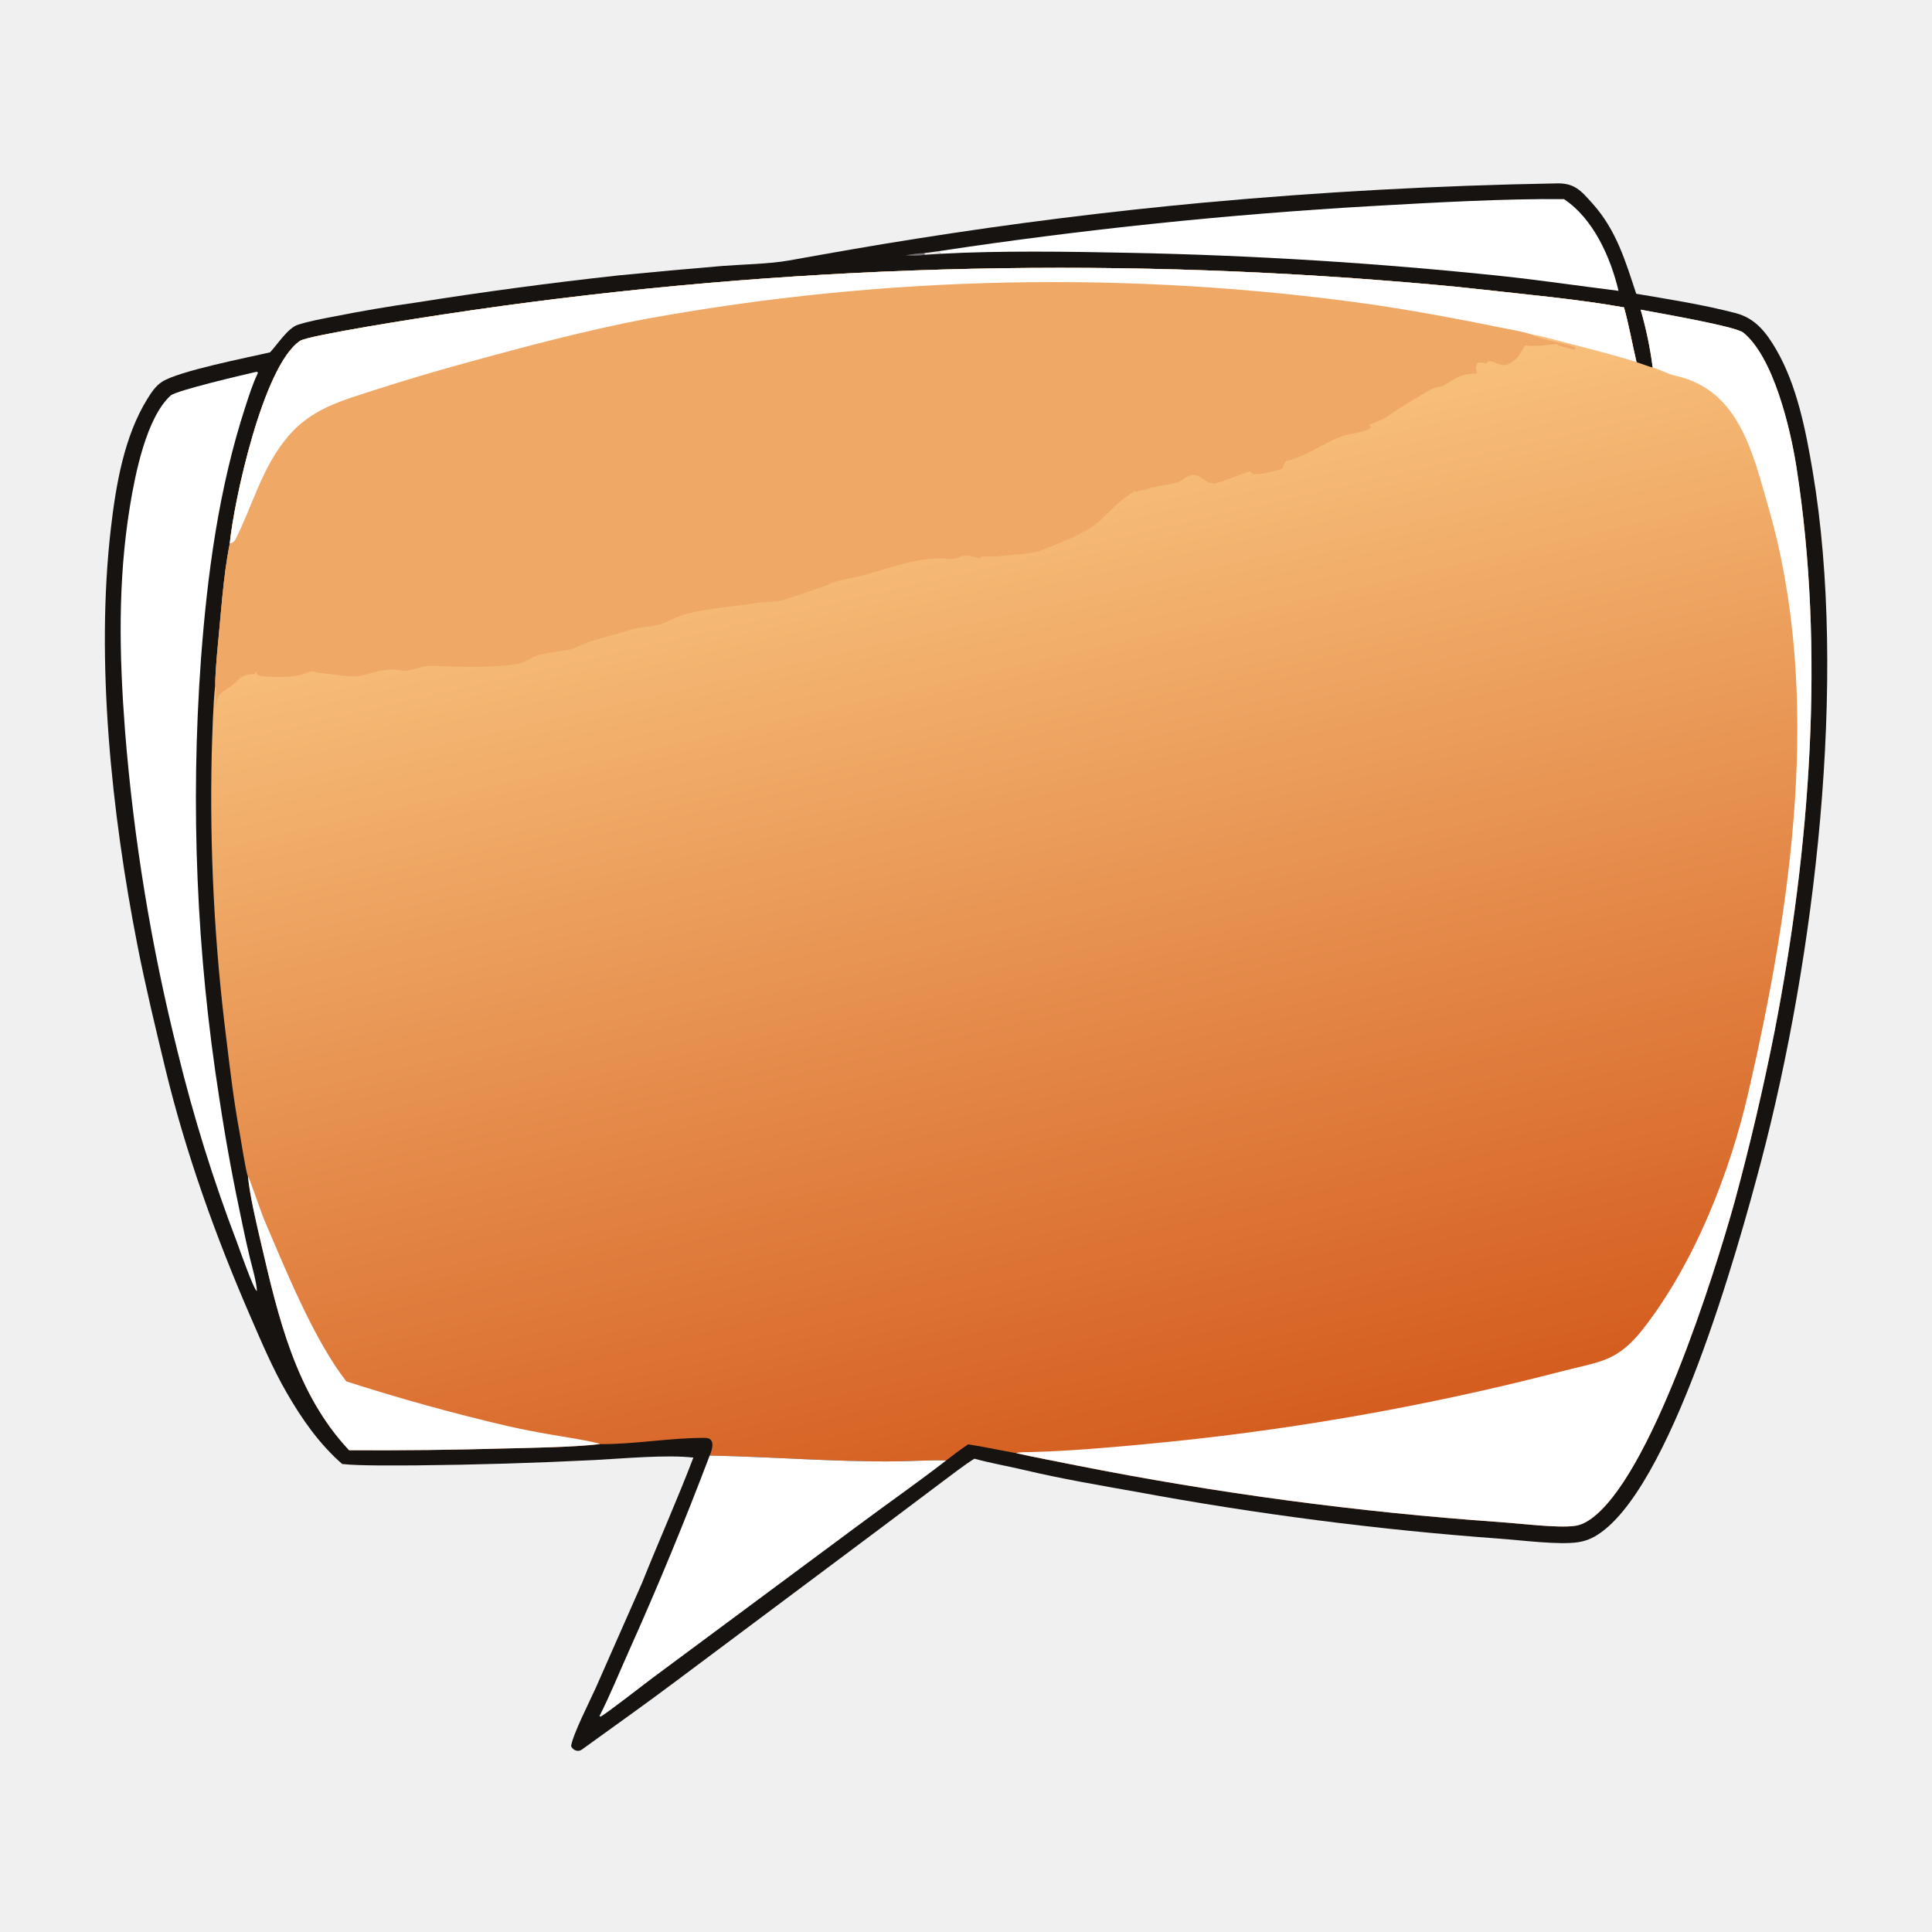
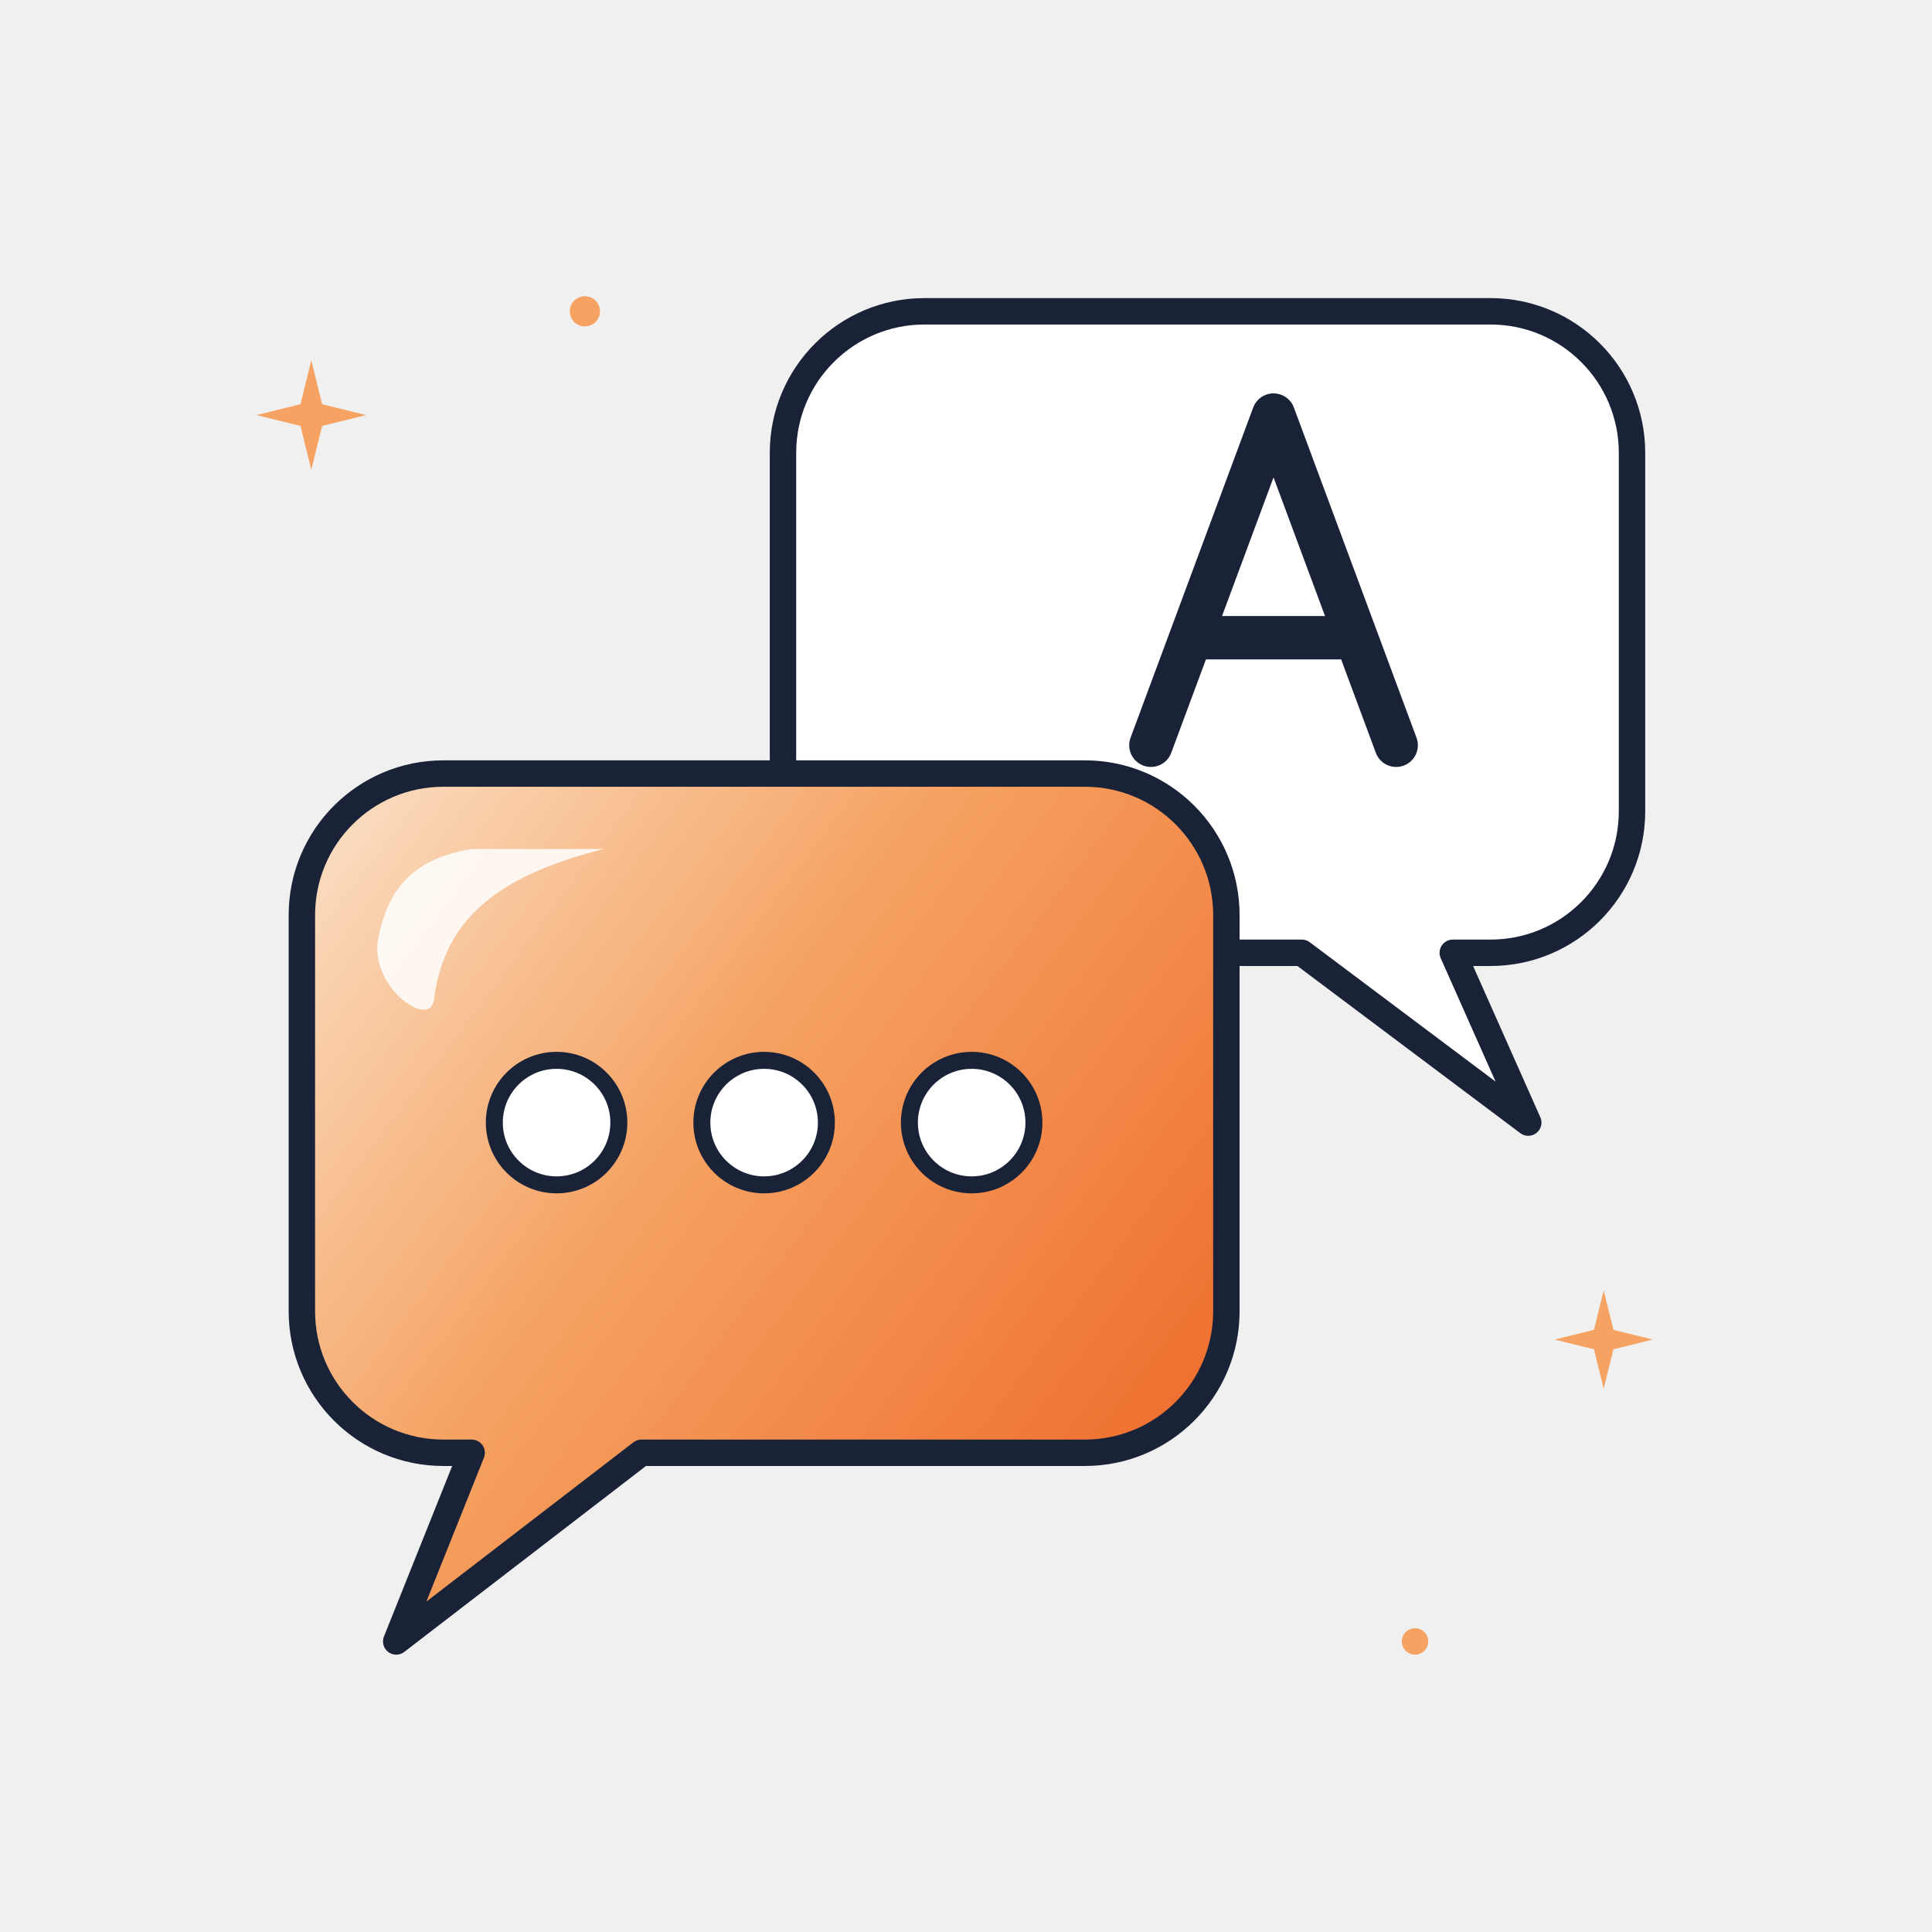
- <svg xmlns="http://www.w3.org/2000/svg" height="1024" preserveAspectRatio="none" style="display: block;" version="1.1" viewBox="0 0 2048 2048" width="1024">
+ <svg xmlns="http://www.w3.org/2000/svg" width="1024" height="1024" viewBox="0 0 2048 2048">
  <defs>
-     <linearGradient gradientUnits="userSpaceOnUse" id="Gradient1" x1="1220.37" x2="981.507" y1="1552.57" y2="511.591">
-       <stop class="stop0" offset="0" stop-color="rgb(212,93,31)" stop-opacity="1" />
-       <stop class="stop1" offset="1" stop-color="rgb(248,192,124)" stop-opacity="1" />
+     <linearGradient gradientUnits="userSpaceOnUse" id="g" x1="320" y1="820" x2="1300" y2="1560">
+       <stop offset="0" stop-color="#FBE3CB" />
+       <stop offset="0.45" stop-color="#F5A262" />
+       <stop offset="1" stop-color="#EE6A2A" />
    </linearGradient>
  </defs>
-   <path d="M 1648.3 194.449 C 1668.77 193.528 1675.34 201.434 1688.41 216.081 C 1713.44 244.112 1723.01 276.73 1734.46 311.391 C 1769.63 317.347 1805.29 322.902 1839.83 331.896 C 1860.82 337.361 1872.25 352.369 1882.82 370.496 C 1904.95 408.459 1914.27 456.73 1921.5 499.515 C 1958.86 720.509 1923.86 1014.62 1866.81 1231.24 C 1842.97 1321.75 1770.49 1583.03 1690.59 1628.69 C 1685.16 1631.8 1679.45 1633.76 1673.28 1634.75 C 1652.94 1638.03 1611.7 1632.56 1589.77 1631.06 C 1460.79 1621.61 1332.43 1605.07 1205.27 1581.52 C 1165.05 1574.35 1125.61 1567.7 1085.83 1558.28 C 1068.21 1554.11 1050.55 1551.13 1032.96 1546.27 C 1023.17 1552.2 1008.78 1563.41 999.437 1570.34 L 932.35 1620.76 L 716.062 1782.46 C 683.393 1807 649.816 1830.68 616.729 1854.67 C 612.768 1857.55 607.176 1855.38 605.373 1850.91 C 607.239 1838.45 625.261 1803.22 631.378 1789.54 L 680.507 1678.19 C 698.276 1633.67 717.675 1590.46 735.018 1545.11 C 705.852 1541.82 661.246 1546.1 630.314 1547.69 C 567.529 1550.84 504.687 1552.73 441.826 1553.35 C 422.188 1553.42 380.164 1553.96 362.746 1551.9 C 338.269 1530.51 320.236 1504.55 304.052 1476.6 C 288.961 1450.54 277.281 1422.79 265.316 1395.24 C 228.605 1310.69 196.732 1221.9 175.118 1132.23 C 164.657 1088.83 154.148 1045.29 145.577 1001.47 C 118.359 862.328 101.192 700.901 117.524 560.099 C 122.844 514.235 131.558 462.654 156.157 422.93 C 160.36 416.142 164.926 409.163 171.733 404.745 C 189.55 393.181 262.431 379.102 286.264 373.479 C 293.891 365.482 305.077 347.719 315.666 344.301 C 327.973 340.328 342.955 337.661 355.762 335.193 C 383.929 329.596 412.246 324.784 440.681 320.761 C 512.086 309.426 583.753 299.817 655.622 291.943 C 692.331 288.317 729.067 284.977 765.828 281.924 C 786.989 280.26 815.432 279.842 835.914 276.178 C 881.491 268.025 926.667 259.996 972.436 252.861 C 1073.26 236.902 1174.57 224.199 1276.21 214.771 C 1399.95 203.427 1524.06 196.648 1648.3 194.449 z" fill="rgb(22,19,17)" transform="translate(0,0)" />
-   <path d="M 243.593 576.087 C 247.924 531.452 278.962 387.549 318.076 361.342 C 326.983 355.375 450.03 336.269 469.923 333.322 C 799.725 283.25 1134.18 271.172 1466.74 297.324 C 1500.75 300.02 1534.52 302.789 1568.44 306.635 C 1619.29 312.404 1671.1 316.892 1721.5 325.848 C 1726.73 344.449 1730.26 364.824 1734.78 383.849 C 1739.62 385.372 1747.69 388.592 1751.93 389.626 C 1749.25 368.88 1744.98 348.371 1739.16 328.279 C 1756.79 331.662 1839.55 345.774 1847.98 352.621 C 1879.82 378.51 1897.73 453.518 1904.17 494.389 C 1934.91 689.714 1918.6 900.777 1881 1093.93 C 1868.99 1154.41 1854.9 1214.46 1838.76 1273.97 C 1817.36 1350.67 1749.43 1567.71 1685.02 1611.09 C 1680.08 1614.42 1675.08 1616.73 1669.14 1617.53 C 1650.87 1619.96 1610.93 1614.92 1590.04 1613.49 C 1439.16 1602.88 1289.09 1582.78 1140.73 1553.33 C 1120.2 1549.11 1097.39 1545.01 1077.22 1540.41 C 1060.96 1537.51 1042.29 1533.48 1026.31 1531.08 C 1018.02 1536.55 1010.82 1542.13 1002.96 1548.15 C 986.159 1547.59 966.629 1548.96 949.422 1549.11 C 883.694 1549.7 817.832 1544.25 752.281 1542.95 C 754.906 1536.71 759.09 1524.28 747.247 1524.22 C 711.252 1524.01 672.798 1531.06 637.151 1530.82 L 636.133 1530.81 C 606.636 1534.15 565.937 1534.69 535.883 1535.43 C 480.622 1537.01 425.338 1537.63 370.056 1537.3 C 313.69 1477.35 294.924 1396.21 276.792 1318.15 C 271.592 1295.76 265.241 1269.53 262.795 1246.84 C 260.728 1243.16 255.333 1207.68 254.154 1201.44 C 247.861 1168.12 243.841 1133.52 239.751 1099.8 C 227.269 1000.29 222.141 900.004 224.408 799.746 C 225.098 777.319 225.799 747.52 228.183 725.432 C 227.824 720.211 229.829 695.135 230.408 689.43 C 234.008 653.938 236.511 610.407 243.593 576.087 z" fill="url(#Gradient1)" transform="translate(0,0)" />
-   <path d="M 243.593 576.087 C 247.924 531.452 278.962 387.549 318.076 361.342 C 326.983 355.375 450.03 336.269 469.923 333.322 C 799.725 283.25 1134.18 271.172 1466.74 297.324 C 1500.75 300.02 1534.52 302.789 1568.44 306.635 C 1619.29 312.404 1671.1 316.892 1721.5 325.848 C 1726.73 344.449 1730.26 364.824 1734.78 383.849 C 1706.61 374.955 1677.99 368.209 1649.48 360.518 C 1641.29 358.31 1632.45 355.97 1624.12 354.694 C 1628.94 359.437 1669.16 365.408 1670.34 368.946 L 1669.19 370.47 C 1665.24 370.603 1653.27 366.657 1649.53 364.738 C 1639.8 365.74 1625.89 367.785 1616.64 366.044 C 1611.64 374.413 1608.17 382.201 1598.09 386.274 C 1588.72 390.059 1580.02 378.096 1575.51 385.313 C 1575.28 385.672 1566.73 382.589 1566 385.29 C 1563.77 388.779 1564.3 391.906 1565.8 395.519 C 1563.61 396.134 1562.87 396.119 1560.63 396.233 C 1548.05 396.878 1541.26 401.987 1531.26 408.341 C 1529.1 409.71 1520.22 410.969 1518.32 412.043 C 1501.98 421.275 1484.45 431.543 1469.15 442.444 C 1464.65 445.652 1452.33 449.142 1451.26 450.857 L 1453.79 452.473 C 1449.74 458.123 1431.33 459.372 1423.66 462.062 C 1403.03 469.294 1384.69 483.911 1363.48 488.71 C 1362.53 488.924 1359.6 495.872 1359.33 496.889 C 1349.75 499.699 1337.98 503.063 1327.97 502.725 L 1325.27 499.7 C 1322.11 499.717 1290.43 513.112 1286.48 512.702 C 1272.54 511.257 1270.55 495.055 1252.28 509.474 C 1247.36 513.356 1217.13 515.991 1212.72 519.858 C 1209.99 519.094 1207.39 520.482 1204.74 521.398 L 1203.19 520.235 C 1184.13 532.701 1182.8 536.096 1166.73 551.323 C 1151.85 565.416 1121.03 576.626 1101.52 584.198 C 1094.74 586.828 1065.09 588.873 1056.17 589.885 C 1053.49 590.19 1043.76 589.797 1040.59 589.806 C 1039.9 590.639 1039.21 591.472 1038.51 592.305 L 1037.21 591.826 C 1016.38 584.297 1020.28 594.072 1004.55 592.36 C 976.933 589.354 942.702 602.171 916.037 609.595 C 908.793 611.611 888.181 615.502 883.909 617.27 C 866.002 624.681 848.618 629.899 830.289 636.09 C 825.15 637.826 808.389 638.235 801.825 639.261 C 777.055 643.134 752.901 644.52 728.466 650.552 C 716.992 653.384 708.712 659.104 699.148 662.049 C 691.573 664.381 677.937 664.498 668.442 667.581 C 653.859 672.318 638.622 675.737 623.902 680.6 C 619.246 682.139 606.654 688.12 604.61 688.548 C 594.116 690.459 583.626 691.345 573.177 693.614 C 566.242 695.121 554.848 703.103 549 703.912 C 518.642 708.11 488.242 706.998 457.771 705.845 C 449.33 705.525 439.649 709.428 431.585 711.048 C 426.807 711.754 418.45 708.534 408.988 710.213 C 399.418 710.99 385.807 716.565 376.676 716.886 C 365.929 717.263 352.375 714.619 341.399 713.616 C 331.46 712.708 333.512 709.72 324.08 713.616 C 311.773 718.7 288.873 718.296 275.465 716.31 C 274.169 716.06 273.166 715.357 272.318 714.675 L 271.575 711.602 L 269.589 714.609 L 268.333 714.625 C 253.877 714.93 253.405 721.953 243.093 728.651 C 230.762 736.66 231.035 735.836 228.459 750.187 C 228.341 741.602 229.802 733.341 228.183 725.432 C 227.824 720.211 229.829 695.135 230.408 689.43 C 234.008 653.938 236.511 610.407 243.593 576.087 z" fill="rgb(240,168,103)" transform="translate(0,0)" />
-   <path d="M 243.593 576.087 C 247.924 531.452 278.962 387.549 318.076 361.342 C 326.983 355.375 450.03 336.269 469.923 333.322 C 799.725 283.25 1134.18 271.172 1466.74 297.324 C 1500.75 300.02 1534.52 302.789 1568.44 306.635 C 1619.29 312.404 1671.1 316.892 1721.5 325.848 C 1726.73 344.449 1730.26 364.824 1734.78 383.849 C 1706.61 374.955 1677.99 368.209 1649.48 360.518 C 1641.29 358.31 1632.45 355.97 1624.12 354.694 C 1613.97 351.419 1600.94 349.283 1590.4 347.137 C 1545.24 337.944 1500.33 329.595 1454.73 322.831 C 1198.67 286.563 938.445 291.744 684.031 338.177 C 622.474 349.982 557.645 367.055 497.06 383.769 C 463.717 392.825 430.589 402.657 397.703 413.255 C 362.103 424.84 330.693 432.934 305.623 462.301 C 277.544 495.194 268.536 534.451 249.451 572.015 C 248.264 574.302 246.077 575.54 243.593 576.087 z" fill="rgb(255,255,255)" transform="translate(0,0)" />
-   <path d="M 1739.16 328.279 C 1756.79 331.662 1839.55 345.774 1847.98 352.621 C 1879.82 378.51 1897.73 453.518 1904.17 494.389 C 1934.91 689.714 1918.6 900.777 1881 1093.93 C 1868.99 1154.41 1854.9 1214.46 1838.76 1273.97 C 1817.36 1350.67 1749.43 1567.71 1685.02 1611.09 C 1680.08 1614.42 1675.08 1616.73 1669.14 1617.53 C 1650.87 1619.96 1610.93 1614.92 1590.04 1613.49 C 1439.16 1602.88 1289.09 1582.78 1140.73 1553.33 C 1120.2 1549.11 1097.39 1545.01 1077.22 1540.41 C 1079.8 1539.1 1089.1 1539.35 1092.55 1539.26 C 1132.3 1538.17 1171.97 1534.83 1211.57 1531.06 C 1360.91 1517.36 1508.9 1491.6 1654.09 1454.04 C 1695.41 1443.08 1713.52 1444.49 1741.55 1408.97 C 1796.15 1339.1 1833.6 1243.89 1853.5 1157.39 C 1899.04 959.507 1932.1 737.01 1874.75 538.287 C 1857.73 479.317 1843.43 412.544 1774.81 398.01 C 1768.58 396.69 1759.38 391.502 1751.93 389.626 C 1749.25 368.88 1744.98 348.371 1739.16 328.279 z" fill="rgb(255,255,255)" transform="translate(0,0)" />
-   <path d="M 262.795 1246.84 C 265.31 1250.81 276.303 1284.27 280.556 1294.18 C 302.941 1346.33 332.491 1419.8 367.094 1464.32 C 423.108 1482.35 479.837 1498.09 537.139 1511.48 C 552.865 1515.01 568.683 1518.13 584.574 1520.83 C 593.263 1522.33 630.292 1528.12 636.133 1530.81 C 606.636 1534.15 565.937 1534.69 535.883 1535.43 C 480.622 1537.01 425.338 1537.63 370.056 1537.3 C 313.69 1477.35 294.924 1396.21 276.792 1318.15 C 271.592 1295.76 265.241 1269.53 262.795 1246.84 z" fill="rgb(255,255,255)" transform="translate(0,0)" />
-   <path d="M 271.682 394.158 L 272.869 394.26 L 273.376 395.375 C 267.791 406.886 263.911 419.506 259.945 431.665 C 231.869 517.752 219.586 609.773 212.952 699.808 C 201.788 854.803 208.332 1010.57 232.458 1164.08 C 239.761 1212.32 247.174 1251.81 257.38 1299.81 C 259.689 1310.91 262.16 1321.98 264.793 1333.02 C 267.017 1341.97 272.254 1360.14 272.32 1368.66 C 268.854 1367.05 253.341 1322.71 251.233 1316.99 C 225.981 1250.89 204.92 1183.26 188.176 1114.51 C 160.256 1002.99 141.647 889.356 132.541 774.764 C 126.4 694.777 124.762 616.58 137.653 537.182 C 143.282 502.516 155.069 442.972 180.787 419.348 C 186.739 413.881 258.525 397.18 271.682 394.158 z" fill="rgb(255,255,255)" transform="translate(0,0)" />
-   <path d="M 752.281 1542.95 C 817.832 1544.25 883.694 1549.7 949.422 1549.11 C 966.629 1548.96 986.159 1547.59 1002.96 1548.15 C 972.897 1571.5 938.668 1595.35 907.883 1618.34 L 692.123 1778.4 C 685.383 1783.3 641.299 1817.86 636.479 1819.69 L 635.476 1819.08 C 646.61 1797.27 656.247 1773.39 666.33 1750.9 C 697.05 1682.46 725.713 1613.11 752.281 1542.95 z" fill="rgb(255,255,255)" transform="translate(0,0)" />
-   <path d="M 994.802 266.298 C 1147.62 243.18 1301.43 227.182 1455.74 218.356 C 1518.96 214.763 1594.8 210.484 1657.84 211.055 C 1689.09 231.739 1707.37 273.085 1715.71 308.298 C 1673.89 303.122 1633.59 297.061 1591.53 292.596 C 1459.84 278.755 1327.62 270.538 1195.23 267.965 C 1133.65 266.708 1059.03 265.59 997.495 268.997 L 994.802 266.298 z" fill="rgb(255,255,255)" transform="translate(0,0)" />
-   <path d="M 979.996 268.224 L 994.802 266.298 L 997.495 268.997 L 979.886 270.115 L 979.996 268.224 z" fill="rgb(233,228,228)" transform="translate(0,0)" />
-   <path d="M 959.836 270.626 C 966.056 269.499 973.698 268.417 979.996 268.224 L 979.886 270.115 C 973.076 271.468 966.678 271.074 959.836 270.626 z" fill="rgb(115,111,112)" transform="translate(0,0)" />
+   <path d="M 980 330 L 1580 330 A 150 150 0 0 1 1730 480 L 1730 860 A 150 150 0 0 1 1580 1010 L 1540 1010 L 1620 1190 L 1380 1010 L 980 1010 A 150 150 0 0 1 830 860 L 830 480 A 150 150 0 0 1 980 330 Z" fill="#FFFFFF" stroke="#1A2238" stroke-width="28" stroke-linejoin="round" stroke-linecap="round" />
+   <path d="M 1220 790 L 1350 440 L 1480 790 M 1263 676 L 1437 676" fill="none" stroke="#1A2238" stroke-width="46" stroke-linejoin="round" stroke-linecap="round" />
+   <path d="M 470 820 L 1150 820 A 150 150 0 0 1 1300 970 L 1300 1390 A 150 150 0 0 1 1150 1540 L 680 1540 L 420 1740 L 500 1540 L 470 1540 A 150 150 0 0 1 320 1390 L 320 970 A 150 150 0 0 1 470 820 Z" fill="url(#g)" stroke="#1A2238" stroke-width="28" stroke-linejoin="round" stroke-linecap="round" />
+   <path d="M 400 1000 C 410 940 440 910 500 900 L 640 900 C 520 930 470 980 460 1060 C 456 1090 396 1050 400 1000 Z" fill="#FFFFFF" opacity="0.85" />
+   <g fill="#FFFFFF" stroke="#1A2238" stroke-width="18" stroke-linejoin="round" stroke-linecap="round">
+     <circle cx="590" cy="1190" r="66" />
+     <circle cx="810" cy="1190" r="66" />
+     <circle cx="1030" cy="1190" r="66" />
+   </g>
+   <g fill="#F5A262">
+     <path d="M 330.0 382.0 L 341.5 428.5 L 388.0 440.0 L 341.5 451.5 L 330.0 498.0 L 318.5 451.5 L 272.0 440.0 L 318.5 428.5 Z" />
+     <path d="M 1700.0 1368.0 L 1710.3 1409.7 L 1752.0 1420.0 L 1710.3 1430.3 L 1700.0 1472.0 L 1689.7 1430.3 L 1648.0 1420.0 L 1689.7 1409.7 Z" />
+     <circle cx="620" cy="330" r="16" />
+     <circle cx="1500" cy="1740" r="14" />
+   </g>
</svg>
